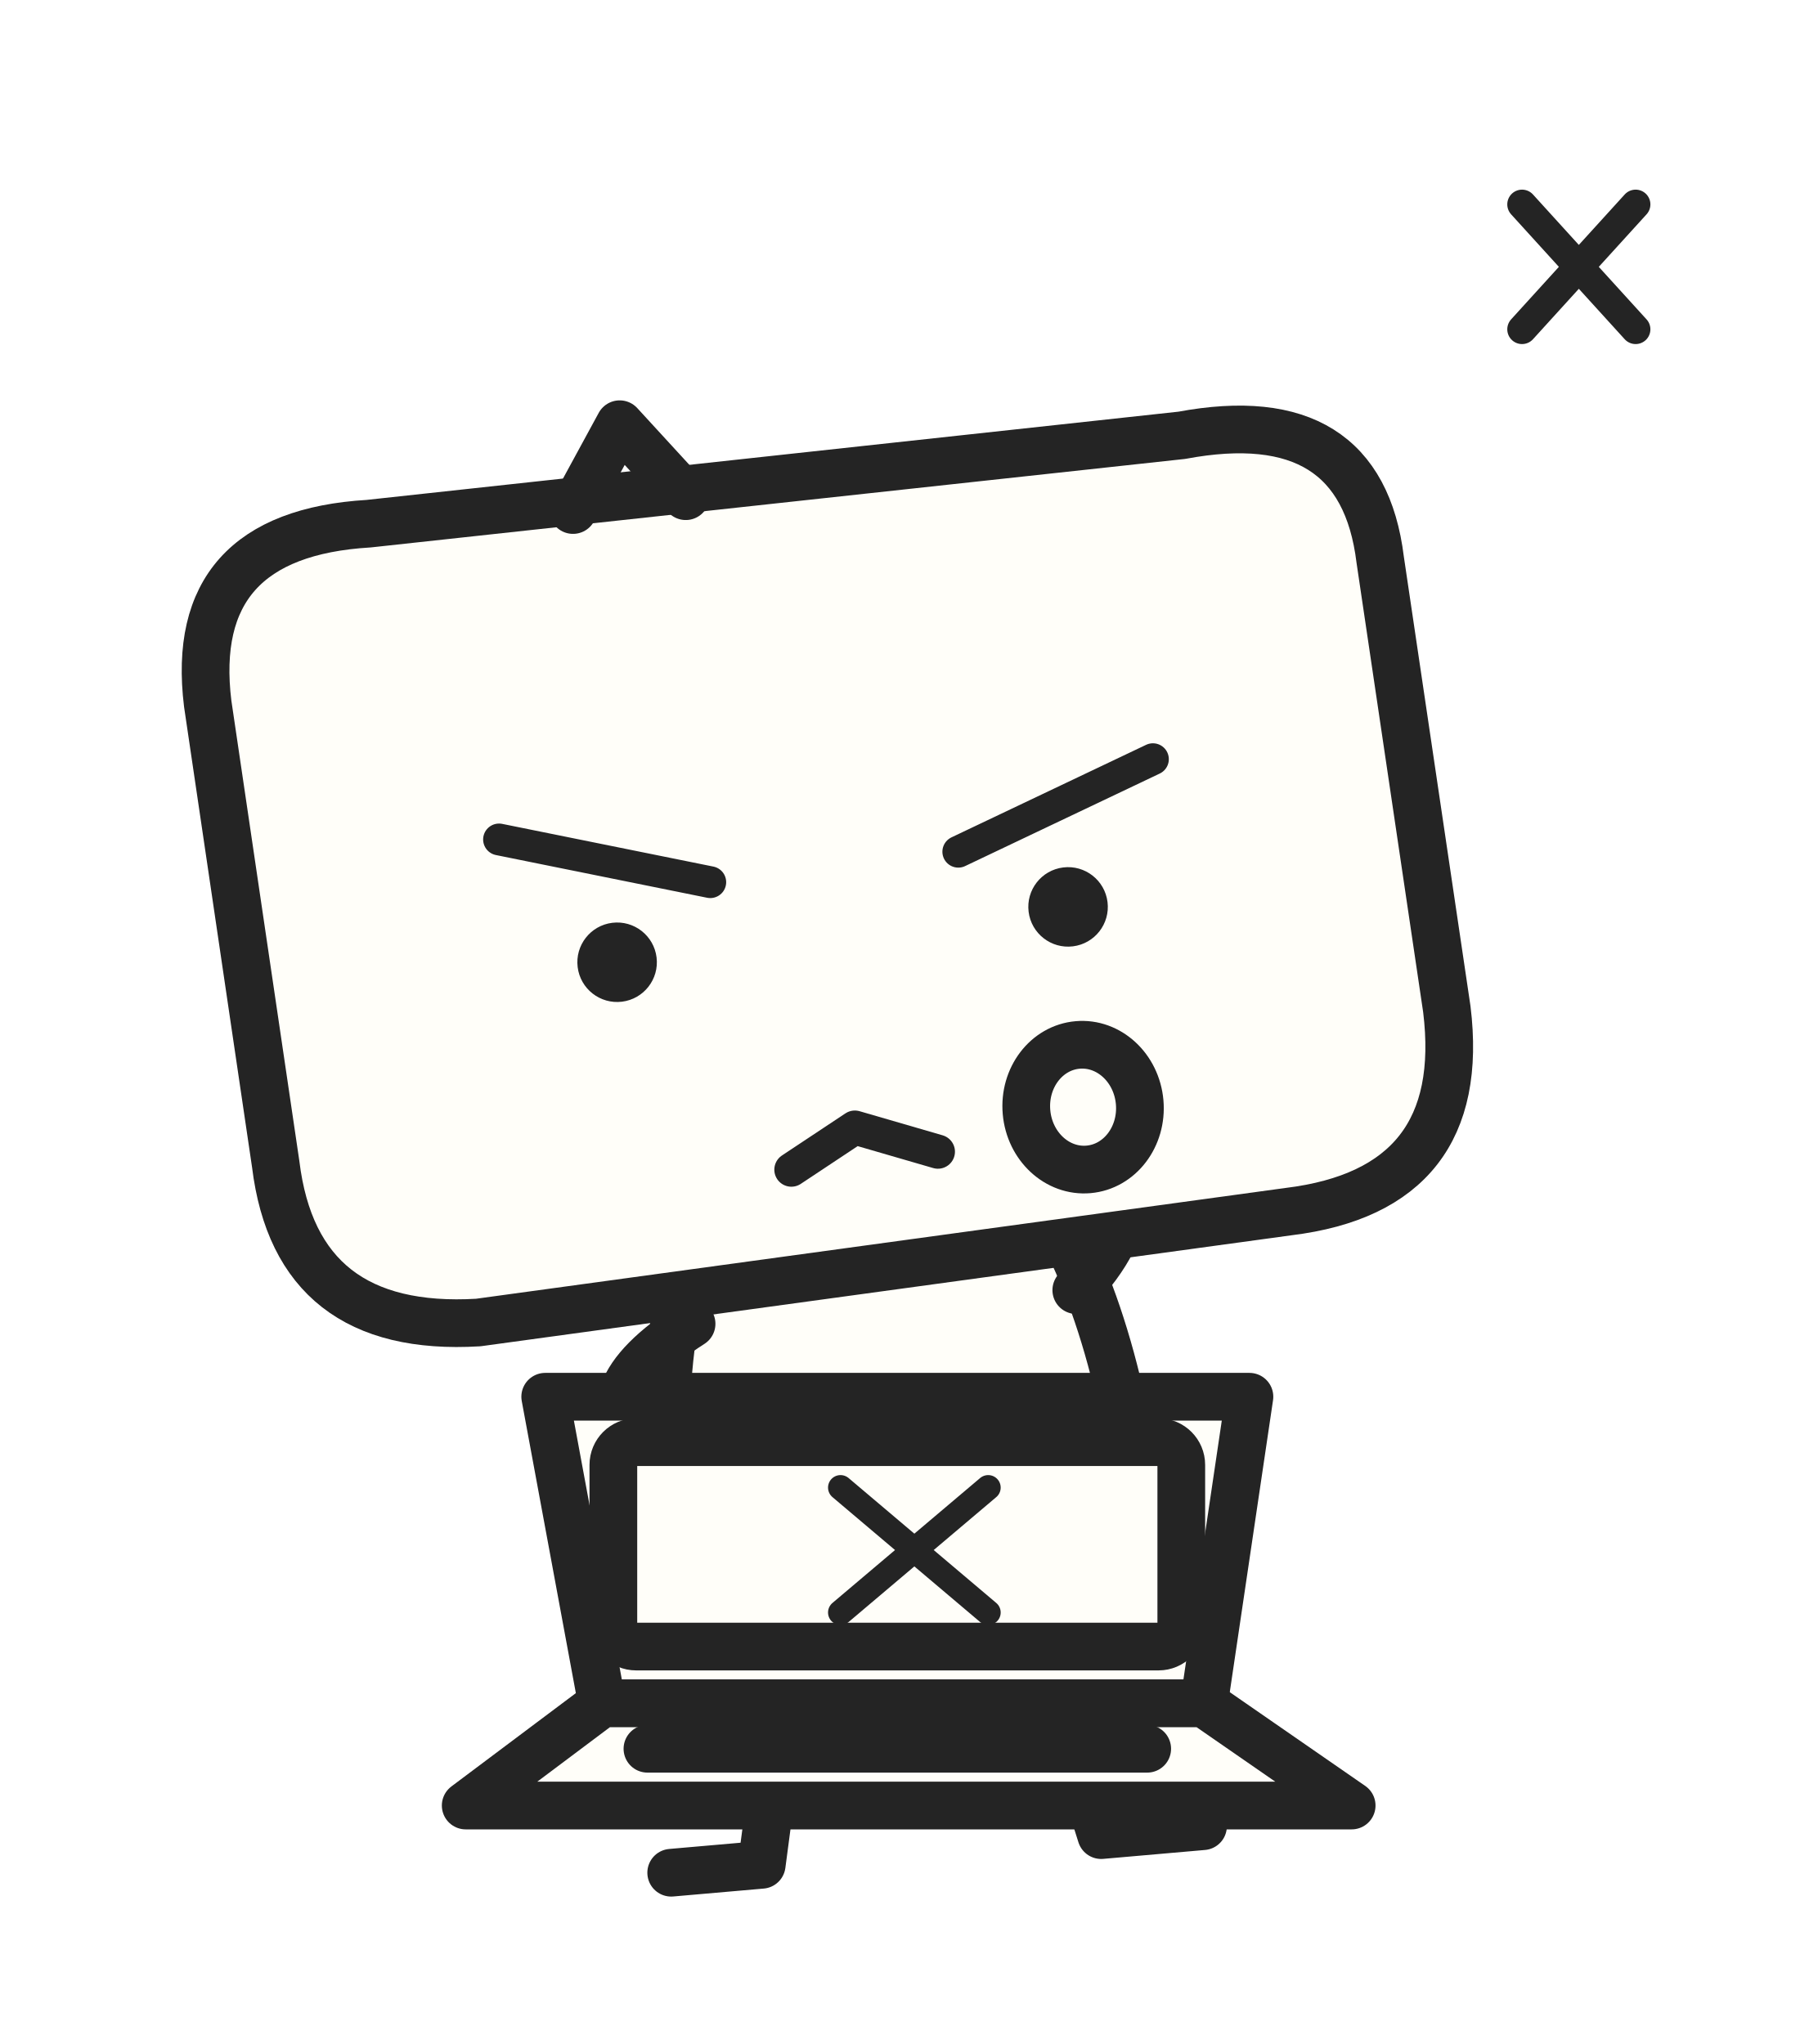
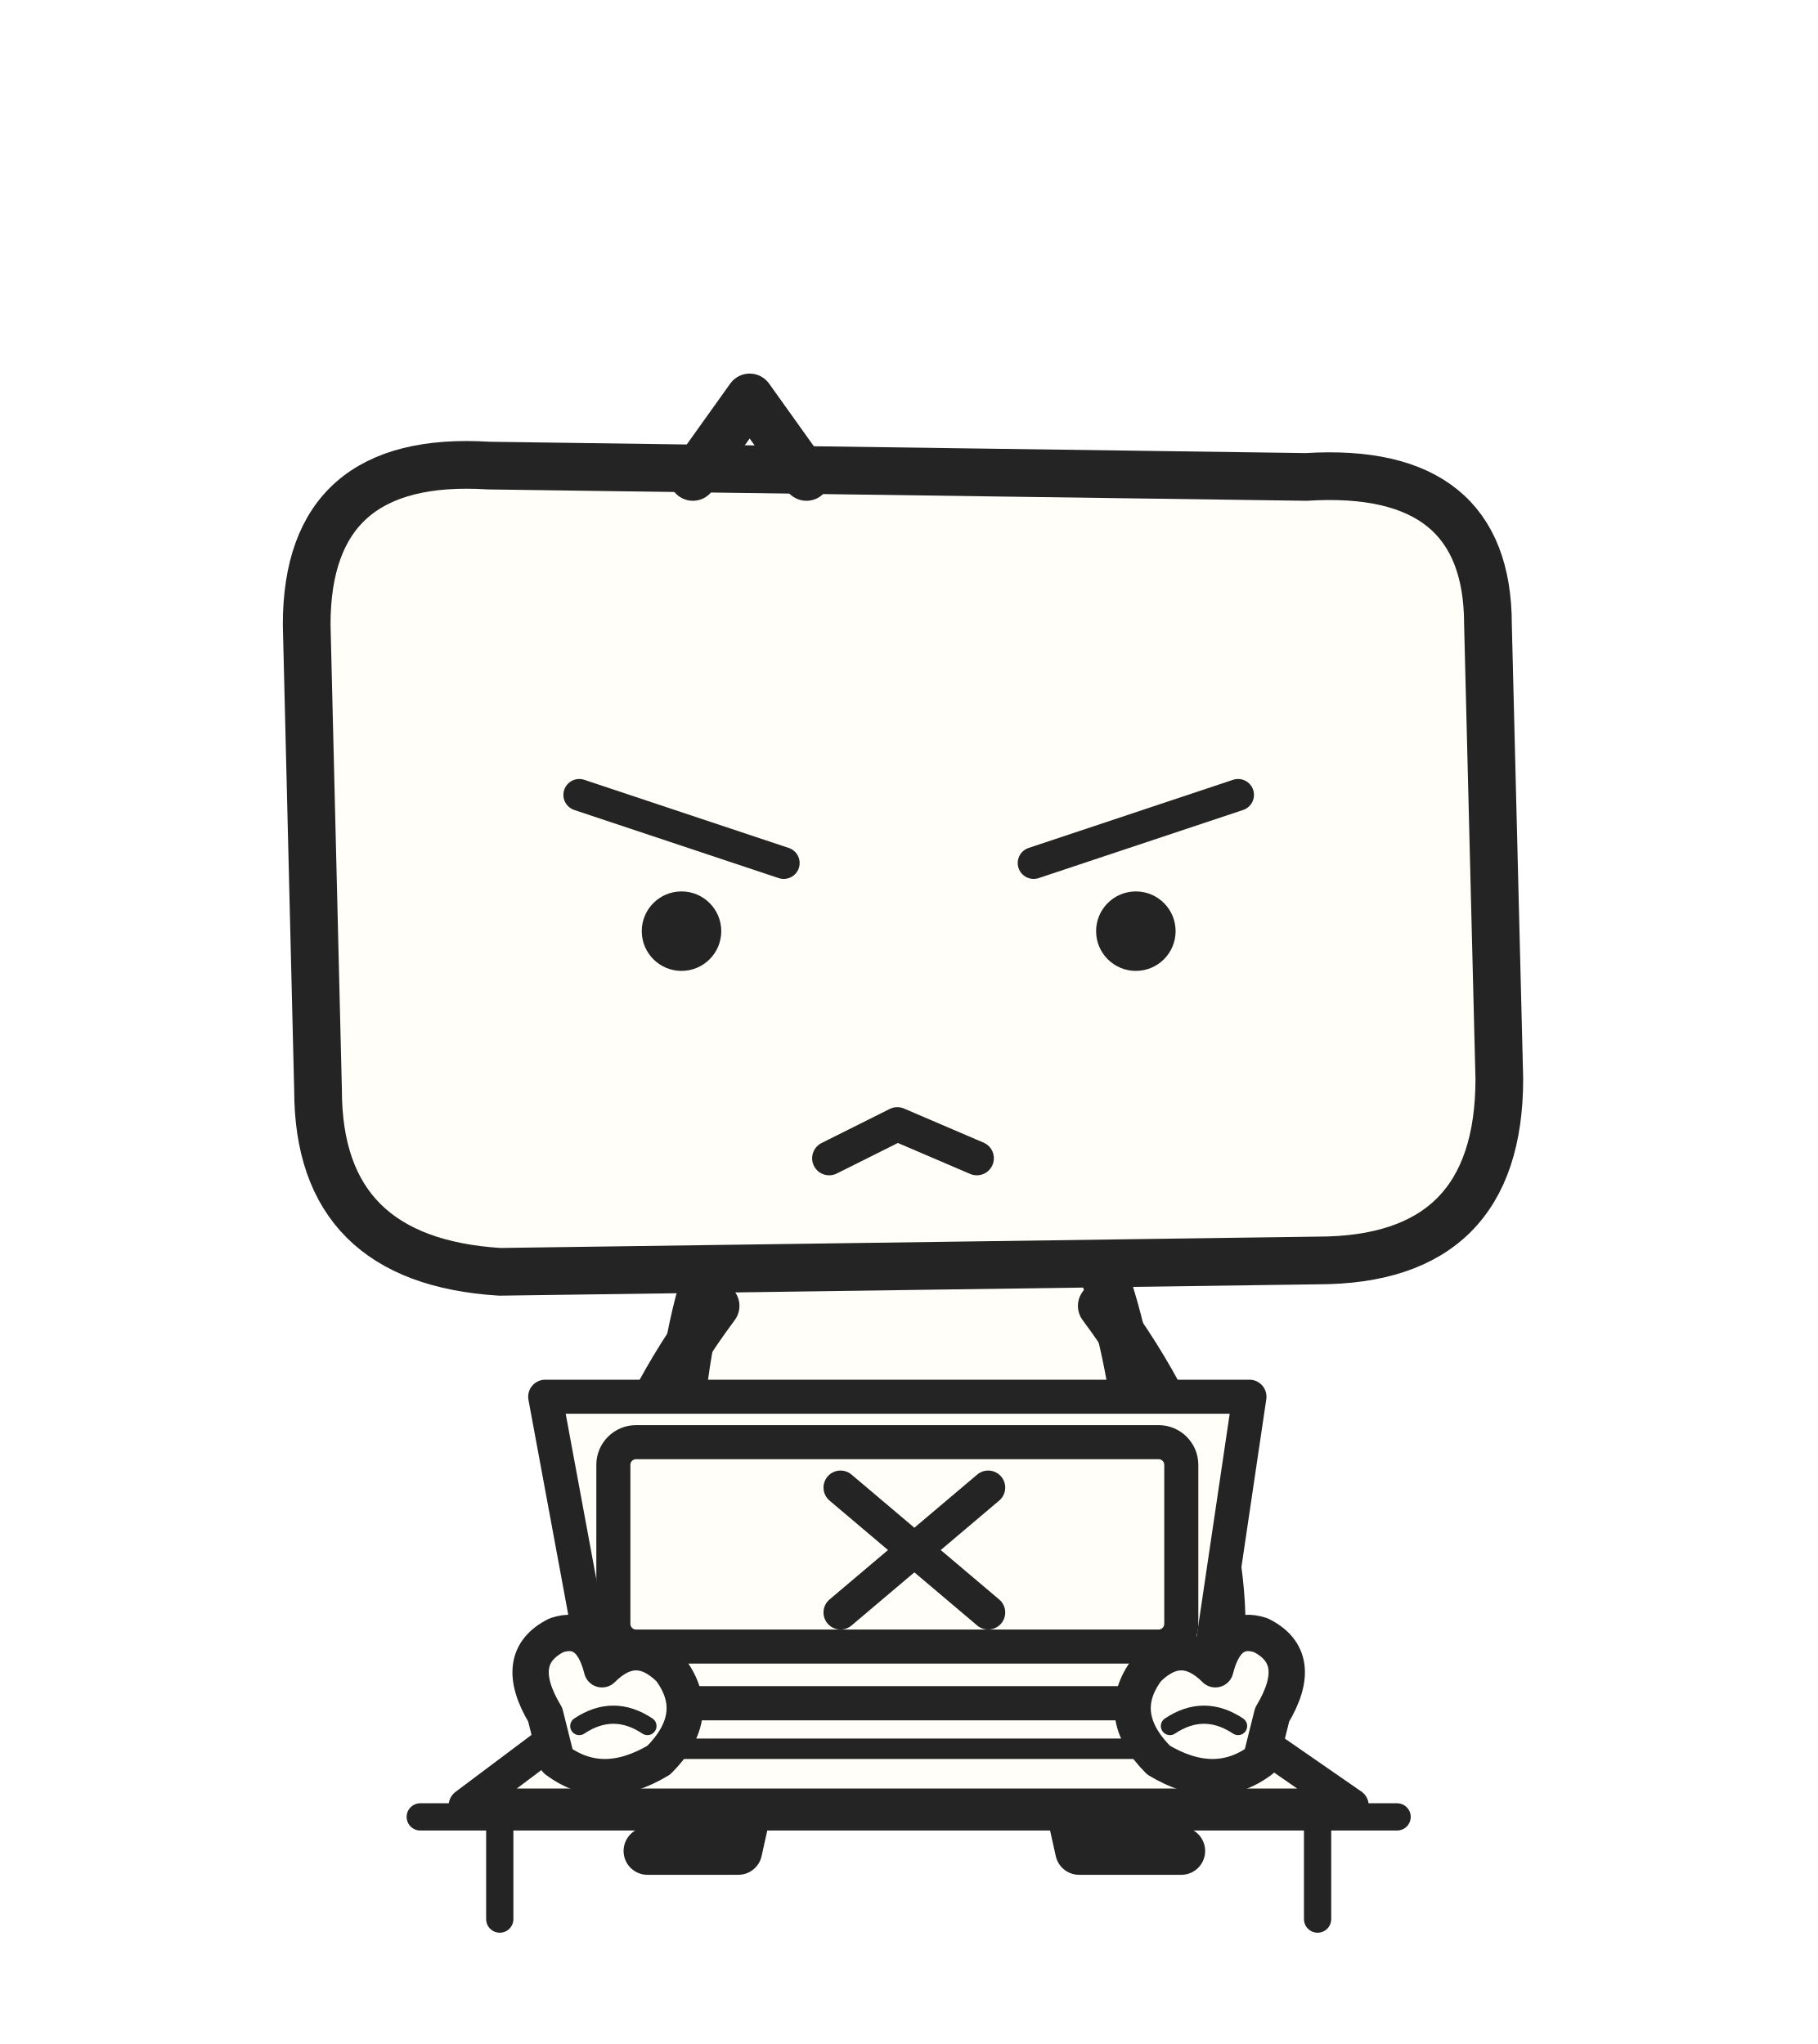
<svg xmlns="http://www.w3.org/2000/svg" viewBox="0 0 160 180" role="img" aria-labelledby="title description">
-   <style>.stage-0{opacity:1;animation:beat-0 6s linear infinite}@keyframes beat-0{0%,24.99%{opacity:1}25%,99.99%{opacity:0}100%{opacity:1}}
- .stage-1{opacity:0;animation:beat-1 6s linear infinite}@keyframes beat-1{0%,24.99%{opacity:0}25%,49.99%{opacity:1}50%,100%{opacity:0}}
- .stage-2{opacity:0;animation:beat-2 6s linear infinite}@keyframes beat-2{0%,49.99%{opacity:0}50%,74.99%{opacity:1}75%,100%{opacity:0}}
- .stage-3{opacity:0;animation:beat-3 6s linear infinite}@keyframes beat-3{0%,74.99%{opacity:0}75%,99.99%{opacity:1}100%,100%{opacity:0}}
- .code-line-0{animation:code-line-0 6s linear infinite}@keyframes code-line-0{0%{scale:0 1}1%{scale:0 1}7%{scale:1 1}24.99%{scale:1 1}25%{scale:0 1}26%{scale:0 1}32%{scale:1 1}49.99%{scale:1 1}50%{scale:0 1}51%{scale:0 1}57%{scale:1 1}74.99%{scale:1 1}75%{scale:0 1}76%{scale:0 1}82%{scale:1 1}99.99%{scale:1 1}100%{scale:0 1}}
- .code-line-1{animation:code-line-1 6s linear infinite}@keyframes code-line-1{0%{scale:0 1}5%{scale:0 1}11%{scale:1 1}24.99%{scale:1 1}25%{scale:0 1}30%{scale:0 1}36%{scale:1 1}49.99%{scale:1 1}50%{scale:0 1}55%{scale:0 1}61%{scale:1 1}74.99%{scale:1 1}75%{scale:0 1}80%{scale:0 1}86%{scale:1 1}99.99%{scale:1 1}100%{scale:0 1}}
- .code-line-2{animation:code-line-2 6s linear infinite}@keyframes code-line-2{0%{scale:0 1}9%{scale:0 1}15%{scale:1 1}24.99%{scale:1 1}25%{scale:0 1}34%{scale:0 1}40%{scale:1 1}49.99%{scale:1 1}50%{scale:0 1}59%{scale:0 1}65%{scale:1 1}74.99%{scale:1 1}75%{scale:0 1}84%{scale:0 1}90%{scale:1 1}99.99%{scale:1 1}100%{scale:0 1}}
- .code-line-3{animation:code-line-3 6s linear infinite}@keyframes code-line-3{0%{scale:0 1}13%{scale:0 1}19%{scale:1 1}24.99%{scale:1 1}25%{scale:0 1}38%{scale:0 1}44%{scale:1 1}49.99%{scale:1 1}50%{scale:0 1}63%{scale:0 1}69%{scale:1 1}74.99%{scale:1 1}75%{scale:0 1}88%{scale:0 1}94%{scale:1 1}99.99%{scale:1 1}100%{scale:0 1}}
- .code-line{transform-box:view-box;transform-origin:60px 133px}
- .code-cursor{animation:code-cursor 6s linear infinite}@keyframes code-cursor{0%{translate:0px 0px;opacity:1}3%{translate:10px 0px;opacity:0}6%{translate:27px 0px;opacity:1}7%{translate:0px 4px;opacity:0}10%{translate:12px 4px;opacity:1}13%{translate:25px 4px;opacity:0}14%{translate:0px 8px;opacity:1}17%{translate:16px 8px;opacity:0}20%{translate:31px 8px;opacity:1}21%{translate:0px 12px;opacity:0}24.99%{translate:27px 12px;opacity:1}25%{translate:0px 0px;opacity:1}28%{translate:10px 0px;opacity:0}31%{translate:27px 0px;opacity:1}32%{translate:0px 4px;opacity:0}35%{translate:12px 4px;opacity:1}38%{translate:25px 4px;opacity:0}39%{translate:0px 8px;opacity:1}42%{translate:16px 8px;opacity:0}45%{translate:31px 8px;opacity:1}46%{translate:0px 12px;opacity:0}49.99%{translate:27px 12px;opacity:1}50%{translate:0px 0px;opacity:1}53%{translate:10px 0px;opacity:0}56%{translate:27px 0px;opacity:1}57%{translate:0px 4px;opacity:0}60%{translate:12px 4px;opacity:1}63%{translate:25px 4px;opacity:0}64%{translate:0px 8px;opacity:1}67%{translate:16px 8px;opacity:0}70%{translate:31px 8px;opacity:1}71%{translate:0px 12px;opacity:0}74.99%{translate:27px 12px;opacity:1}75%{translate:0px 0px;opacity:1}78%{translate:10px 0px;opacity:0}81%{translate:27px 0px;opacity:1}82%{translate:0px 4px;opacity:0}85%{translate:12px 4px;opacity:1}88%{translate:25px 4px;opacity:0}89%{translate:0px 8px;opacity:1}92%{translate:16px 8px;opacity:0}95%{translate:31px 8px;opacity:1}96%{translate:0px 12px;opacity:0}99.99%{translate:27px 12px;opacity:1}100%{translate:0 0;opacity:1}}
- .actor,.limb,.prop,.accent,.eyes{transform-box:view-box}
- .actor{transform-origin:80px 150px;animation:act 6s ease-in-out infinite}
- .prop{transform-origin:80px 136px;animation:prop-act 6s ease-in-out infinite}
- .accent{animation:accent-act 6s ease-in-out infinite}
- .eyes{transform-origin:80px 80px;animation:blink 6s linear infinite}
- .pose-type .limb{animation:typing 6s linear infinite}.pose-type .limb-1{animation-name:typing-right}
- .pose-kick .limb,.pose-flail .limb{animation:fuss 6s ease-in-out infinite}
- @keyframes act{0%,25%,50%,75%,100%{translate:0 0}10%,35%,60%,85%{translate:0 -2px}20%,45%,70%,95%{translate:0 1px}}
- @keyframes prop-act{0%,25%,50%,75%,100%{translate:0 0}12%,37%,62%,87%{translate:0 -2px}22%,47%,72%,97%{translate:1px 1px}}
- @keyframes accent-act{0%,25%,50%,75%,100%{opacity:.7}8%,33%,58%,83%{opacity:1}18%,43%,68%,93%{opacity:.6}}
- @keyframes blink{0%,18%,21%,43%,46%,68%,71%,93%,96%,100%{scale:1 1}19%,20%,44%,45%,69%,70%,94%,95%{scale:1 .12}}
- @keyframes typing{0%,4%,8%,12%,16%,20%,25%,29%,33%,37%,41%,45%,50%,54%,58%,62%,66%,70%,75%,79%,83%,87%,91%,95%,100%{translate:0 0}2%,6%,10%,14%,18%,22%,27%,31%,35%,39%,43%,47%,52%,56%,60%,64%,68%,72%,77%,81%,85%,89%,93%,97%{translate:0 2px}}
- @keyframes typing-right{0%,4%,8%,12%,16%,20%,25%,29%,33%,37%,41%,45%,50%,54%,58%,62%,66%,70%,75%,79%,83%,87%,91%,95%,100%{translate:0 2px}2%,6%,10%,14%,18%,22%,27%,31%,35%,39%,43%,47%,52%,56%,60%,64%,68%,72%,77%,81%,85%,89%,93%,97%{translate:0 0}}
- @keyframes fuss{0%,8%,16%,25%,33%,41%,50%,58%,66%,75%,83%,91%,100%{translate:-2px 0}4%,12%,20%,29%,37%,45%,54%,62%,70%,79%,87%,95%{translate:2px -2px}}
- .pose-step,.pose-side-step{animation:walking 6s linear infinite}
- .pose-held,.pose-kick{transform-origin:80px 35px;animation:dangle 6s ease-in-out infinite}
- .pose-flail{animation:panic 6s linear infinite}
- .pose-wave .limb-1,.pose-juggle .limb{transform-origin:97px 115px;animation:waving 6s ease-in-out infinite}
- .prop-broom{animation:sweeping 6s ease-in-out infinite}
- .prop-papers .flying-paper{animation:paperflight 6s ease-in-out infinite}
- .thrown-item{transform-box:view-box;transform-origin:80px 130px;animation:throwing 6s linear infinite}
- .thrown-paper{transform-origin:31px 115px}.thrown-cup{transform-origin:129px 114px;animation-name:throw-cup}.thrown-keyboard{transform-origin:75px 138px;animation-name:throw-keyboard}
- @keyframes walking{0%,12%,25%,37%,50%,62%,75%,87%,100%{translate:-4px 0;rotate:-3deg}6%,18%,31%,43%,56%,68%,81%,93%{translate:4px -6px;rotate:3deg}}
- @keyframes dangle{0%,25%,50%,75%,100%{rotate:-8deg;translate:0 0}12%,37%,62%,87%{rotate:8deg;translate:0 2px}}
- @keyframes panic{0%,8%,16%,25%,33%,41%,50%,58%,66%,75%,83%,91%,100%{translate:-3px 0;rotate:-4deg}4%,12%,20%,29%,37%,45%,54%,62%,70%,79%,87%,95%{translate:3px -6px;rotate:4deg}}
- @keyframes waving{0%,25%,50%,75%,100%{rotate:-8deg}8%,33%,58%,83%{rotate:7deg}16%,41%,66%,91%{rotate:-4deg}}
- @keyframes sweeping{0%,25%,50%,75%,100%{rotate:-9deg;translate:-4px 0}12%,37%,62%,87%{rotate:6deg;translate:3px 0}}
- @keyframes paperflight{0%,25%,50%,75%,100%{translate:0 3px;rotate:-5deg}12%,37%,62%,87%{translate:0 -9px;rotate:5deg}}
- @keyframes throwing{0%,49.99%{translate:29px 6px;rotate:0deg}50%{translate:29px 6px;rotate:0deg}55%{translate:9px -31px;rotate:-30deg}61%{translate:0 -14px;rotate:-75deg}68%{translate:6px 23px;rotate:-100deg}71%{translate:4px 14px;rotate:-105deg}74.99%,100%{translate:5px 23px;rotate:-110deg}}
- @keyframes throw-cup{0%,49.99%,50%{translate:-29px 9px;rotate:0deg}55%{translate:-7px -27px;rotate:24deg}61%{translate:0 -13px;rotate:60deg}68%{translate:-7px 24px;rotate:83deg}71%{translate:-7px 15px;rotate:86deg}74.99%,100%{translate:-7px 24px;rotate:90deg}}
- @keyframes throw-keyboard{0%,49.99%,50%{translate:0 0;rotate:0deg}55%{translate:0 -36px;rotate:13deg}61%{translate:4px -18px;rotate:22deg}68%{translate:4px 18px;rotate:30deg}71%{translate:4px 7px;rotate:32deg}74.99%,100%{translate:4px 18px;rotate:34deg}}
- .typing-hand{transform-box:view-box;animation:typing 6s linear infinite}.typing-hand-1{animation-name:typing-right}
- .typing-style-1 .typing-hand{animation-name:slow-typing}.typing-style-1 .typing-hand-1{animation-name:slow-typing-right}
- .typing-style-2 .typing-hand{animation-name:hard-typing}.typing-style-2 .typing-hand-1{animation-name:hard-typing-right}
- .typing-key{animation:keypress 6s linear infinite}.typing-key.key-1{animation-name:keypress-right}
- .typing-style-1 .typing-key{animation-name:slow-keypress}.typing-style-1 .typing-key.key-1{animation-name:slow-keypress-right}
- .typing-style-2 .typing-key{animation-name:hard-keypress}.typing-style-2 .typing-key.key-1{animation-name:hard-keypress-right}
- @keyframes slow-typing{0%,8%,16%,25%,33%,41%,50%,58%,66%,75%,83%,91%,100%{translate:0 -2px}4%,12%,20%,29%,37%,45%,54%,62%,70%,79%,87%,95%{translate:0 1px}}
- @keyframes slow-typing-right{0%,8%,16%,25%,33%,41%,50%,58%,66%,75%,83%,91%,100%{translate:0 1px}4%,12%,20%,29%,37%,45%,54%,62%,70%,79%,87%,95%{translate:0 -2px}}
- @keyframes hard-typing{0%,3%,6%,9%,12%,15%,18%,21%,25%,28%,31%,34%,37%,40%,43%,46%,50%,53%,56%,59%,62%,65%,68%,71%,75%,78%,81%,84%,87%,90%,93%,96%,100%{translate:0 -2px}1.5%,4.5%,7.5%,10.5%,13.5%,16.5%,19.5%,22.5%,26.5%,29.5%,32.5%,35.5%,38.5%,41.5%,44.5%,47.5%,51.5%,54.5%,57.5%,60.5%,63.5%,66.5%,69.5%,72.5%,76.5%,79.5%,82.5%,85.5%,88.5%,91.5%,94.5%,97.5%{translate:0 1px}}
- @keyframes hard-typing-right{0%,3%,6%,9%,12%,15%,18%,21%,25%,28%,31%,34%,37%,40%,43%,46%,50%,53%,56%,59%,62%,65%,68%,71%,75%,78%,81%,84%,87%,90%,93%,96%,100%{translate:0 1px}1.5%,4.5%,7.5%,10.5%,13.5%,16.5%,19.5%,22.5%,26.5%,29.5%,32.5%,35.5%,38.5%,41.5%,44.5%,47.5%,51.5%,54.5%,57.5%,60.5%,63.5%,66.5%,69.5%,72.5%,76.5%,79.5%,82.5%,85.5%,88.5%,91.5%,94.5%,97.5%{translate:0 -2px}}
- @keyframes slow-keypress{0%,8%,16%,25%,33%,41%,50%,58%,66%,75%,83%,91%,100%{fill:#fffef9}4%,12%,20%,29%,37%,45%,54%,62%,70%,79%,87%,95%{fill:#aaa}}
- @keyframes slow-keypress-right{0%,8%,16%,25%,33%,41%,50%,58%,66%,75%,83%,91%,100%{fill:#aaa}4%,12%,20%,29%,37%,45%,54%,62%,70%,79%,87%,95%{fill:#fffef9}}
- @keyframes hard-keypress{0%,3%,6%,9%,12%,15%,18%,21%,25%,28%,31%,34%,37%,40%,43%,46%,50%,53%,56%,59%,62%,65%,68%,71%,75%,78%,81%,84%,87%,90%,93%,96%,100%{fill:#fffef9}1.5%,4.5%,7.5%,10.5%,13.5%,16.5%,19.5%,22.5%,26.5%,29.5%,32.5%,35.5%,38.5%,41.5%,44.5%,47.5%,51.5%,54.5%,57.5%,60.5%,63.5%,66.5%,69.5%,72.5%,76.5%,79.5%,82.5%,85.5%,88.5%,91.5%,94.5%,97.5%{fill:#aaa}}
- @keyframes hard-keypress-right{0%,3%,6%,9%,12%,15%,18%,21%,25%,28%,31%,34%,37%,40%,43%,46%,50%,53%,56%,59%,62%,65%,68%,71%,75%,78%,81%,84%,87%,90%,93%,96%,100%{fill:#aaa}1.5%,4.5%,7.5%,10.5%,13.5%,16.5%,19.5%,22.5%,26.5%,29.5%,32.5%,35.5%,38.5%,41.5%,44.5%,47.5%,51.5%,54.5%,57.5%,60.5%,63.5%,66.5%,69.5%,72.5%,76.5%,79.5%,82.5%,85.5%,88.5%,91.5%,94.5%,97.5%{fill:#fffef9}}
- @keyframes keypress{0%,4%,8%,12%,16%,20%,25%,29%,33%,37%,41%,45%,50%,54%,58%,62%,66%,70%,75%,79%,83%,87%,91%,95%,100%{fill:#fffef9}2%,6%,10%,14%,18%,22%,27%,31%,35%,39%,43%,47%,52%,56%,60%,64%,68%,72%,77%,81%,85%,89%,93%,97%{fill:#aaa}}
- @keyframes keypress-right{0%,4%,8%,12%,16%,20%,25%,29%,33%,37%,41%,45%,50%,54%,58%,62%,66%,70%,75%,79%,83%,87%,91%,95%,100%{fill:#aaa}2%,6%,10%,14%,18%,22%,27%,31%,35%,39%,43%,47%,52%,56%,60%,64%,68%,72%,77%,81%,85%,89%,93%,97%{fill:#fffef9}}
- @media(prefers-reduced-motion:reduce){*{animation:none!important}.stage{opacity:0}.stage-0{opacity:1}}
+   <style>.stage-0{opacity:1;animation:rage-discover 10s step-end infinite}.stage-1{opacity:0;animation:rage-wave 10s step-end infinite}.stage-2{opacity:0;animation:rage-throw 10s step-end infinite}
+ @keyframes rage-discover{0%{opacity:1}25%,100%{opacity:0}}
+ @keyframes rage-wave{0%{opacity:0}25%{opacity:1}50%,100%{opacity:0}}
+ @keyframes rage-throw{0%{opacity:0}50%{opacity:1}100%{opacity:0}}
+ .rage-arm,.rage-hand,.rage-head,.rage-item,.eyes{transform-box:view-box}
+ .rage-head{transform-origin:80px 104px;animation:rage-head 10s ease-in-out infinite}
+ .eyes{transform-origin:80px 82px;animation:rage-blink 10s linear infinite}
+ .rage-item{transform-origin:0 0;opacity:0}
+ .rage-arm-0{animation:rage-arm-0 10s linear infinite}.rage-hand-0{animation:rage-hand-0 10s linear infinite}
+ @keyframes rage-arm-0{0%{d:path("M63 115 Q50 132.5 53 150")}20%{d:path("M63 115 Q50 132.5 53 150")}25%{d:path("M63 115 Q36 111.5 25 108")}28%{d:path("M63 115 Q35 105.5 23 96")}32%{d:path("M63 115 Q39 115 31 115")}36%{d:path("M63 115 Q34.5 107 22 99")}40%{d:path("M63 115 Q38 114.5 29 114")}44%{d:path("M63 115 Q34.5 107.5 22 100")}48%{d:path("M63 115 Q47.5 127 48 139")}50%{d:path("M63 115 Q47.5 127 48 139")}51.2%{d:path("M63 115 Q51 130.5 55 146")}53%{d:path("M63 115 Q34 111 21 107")}54.5%{d:path("M63 115 Q47.5 127 48 139")}56%{d:path("M63 115 Q47.5 127 48 139")}57.2%{d:path("M63 115 Q51 130.5 55 146")}59%{d:path("M63 115 Q34 111 21 107")}60.5%{d:path("M63 115 Q47.5 127 48 139")}62%{d:path("M63 115 Q47.5 127 48 139")}63.2%{d:path("M63 115 Q51 130.5 55 146")}65%{d:path("M63 115 Q34 111 21 107")}66.5%{d:path("M63 115 Q47.5 127 48 139")}68%{d:path("M63 115 Q47.5 127 48 139")}69.2%{d:path("M63 115 Q51 130.5 55 146")}71%{d:path("M63 115 Q34 111 21 107")}72.5%{d:path("M63 115 Q47.5 127 48 139")}74%{d:path("M63 115 Q47.5 127 48 139")}75.2%{d:path("M63 115 Q51 130.5 55 146")}77%{d:path("M63 115 Q34 111 21 107")}78.5%{d:path("M63 115 Q47.5 127 48 139")}80%{d:path("M63 115 Q47.5 127 48 139")}81.2%{d:path("M63 115 Q51 130.5 55 146")}83%{d:path("M63 115 Q34 111 21 107")}84.5%{d:path("M63 115 Q47.5 127 48 139")}86%{d:path("M63 115 Q47.5 127 48 139")}87.2%{d:path("M63 115 Q51 130.5 55 146")}89%{d:path("M63 115 Q34 111 21 107")}90.5%{d:path("M63 115 Q47.5 127 48 139")}100%{d:path("M63 115 Q47.5 127 48 139")}}
+ @keyframes rage-hand-0{0%{translate:0px 0px}20%{translate:0px 0px}25%{translate:-28px -42px}28%{translate:-30px -54px}32%{translate:-22px -35px}36%{translate:-31px -51px}40%{translate:-24px -36px}44%{translate:-31px -50px}48%{translate:-5px -11px}50%{translate:-5px -11px}51.2%{translate:2px -4px}53%{translate:-32px -43px}54.5%{translate:-5px -11px}56%{translate:-5px -11px}57.2%{translate:2px -4px}59%{translate:-32px -43px}60.5%{translate:-5px -11px}62%{translate:-5px -11px}63.2%{translate:2px -4px}65%{translate:-32px -43px}66.5%{translate:-5px -11px}68%{translate:-5px -11px}69.2%{translate:2px -4px}71%{translate:-32px -43px}72.5%{translate:-5px -11px}74%{translate:-5px -11px}75.2%{translate:2px -4px}77%{translate:-32px -43px}78.5%{translate:-5px -11px}80%{translate:-5px -11px}81.2%{translate:2px -4px}83%{translate:-32px -43px}84.5%{translate:-5px -11px}86%{translate:-5px -11px}87.2%{translate:2px -4px}89%{translate:-32px -43px}90.5%{translate:-5px -11px}100%{translate:-5px -11px}}
+ .rage-arm-1{animation:rage-arm-1 10s linear infinite}.rage-hand-1{animation:rage-hand-1 10s linear infinite}
+ @keyframes rage-arm-1{0%{d:path("M97 115 Q110 132.5 107 150")}20%{d:path("M97 115 Q110 132.5 107 150")}25%{d:path("M97 115 Q124 111.5 135 108")}28%{d:path("M97 115 Q121 115 129 115")}32%{d:path("M97 115 Q125 106 137 97")}36%{d:path("M97 115 Q121.5 114.5 130 114")}40%{d:path("M97 115 Q125.5 106.5 138 98")}44%{d:path("M97 115 Q122 115 131 115")}48%{d:path("M97 115 Q112.5 127 112 139")}53%{d:path("M97 115 Q112.5 127 112 139")}54.2%{d:path("M97 115 Q109 130.5 105 146")}56%{d:path("M97 115 Q126 111 139 107")}57.5%{d:path("M97 115 Q112.5 127 112 139")}59%{d:path("M97 115 Q112.5 127 112 139")}60.2%{d:path("M97 115 Q109 130.5 105 146")}62%{d:path("M97 115 Q126 111 139 107")}63.5%{d:path("M97 115 Q112.5 127 112 139")}65%{d:path("M97 115 Q112.5 127 112 139")}66.2%{d:path("M97 115 Q109 130.5 105 146")}68%{d:path("M97 115 Q126 111 139 107")}69.5%{d:path("M97 115 Q112.5 127 112 139")}71%{d:path("M97 115 Q112.5 127 112 139")}72.2%{d:path("M97 115 Q109 130.5 105 146")}74%{d:path("M97 115 Q126 111 139 107")}75.5%{d:path("M97 115 Q112.5 127 112 139")}77%{d:path("M97 115 Q112.5 127 112 139")}78.2%{d:path("M97 115 Q109 130.5 105 146")}80%{d:path("M97 115 Q126 111 139 107")}81.5%{d:path("M97 115 Q112.5 127 112 139")}83%{d:path("M97 115 Q112.5 127 112 139")}84.2%{d:path("M97 115 Q109 130.5 105 146")}86%{d:path("M97 115 Q126 111 139 107")}87.5%{d:path("M97 115 Q112.5 127 112 139")}100%{d:path("M97 115 Q112.5 127 112 139")}}
+ @keyframes rage-hand-1{0%{translate:0px 0px}20%{translate:0px 0px}25%{translate:28px -42px}28%{translate:22px -35px}32%{translate:30px -53px}36%{translate:23px -36px}40%{translate:31px -52px}44%{translate:24px -35px}48%{translate:5px -11px}53%{translate:5px -11px}54.2%{translate:-2px -4px}56%{translate:32px -43px}57.5%{translate:5px -11px}59%{translate:5px -11px}60.2%{translate:-2px -4px}62%{translate:32px -43px}63.5%{translate:5px -11px}65%{translate:5px -11px}66.2%{translate:-2px -4px}68%{translate:32px -43px}69.5%{translate:5px -11px}71%{translate:5px -11px}72.2%{translate:-2px -4px}74%{translate:32px -43px}75.5%{translate:5px -11px}77%{translate:5px -11px}78.2%{translate:-2px -4px}80%{translate:32px -43px}81.5%{translate:5px -11px}83%{translate:5px -11px}84.2%{translate:-2px -4px}86%{translate:32px -43px}87.5%{translate:5px -11px}100%{translate:5px -11px}}
+ .rage-item-0{animation:rage-flight-0 10s linear infinite,rage-visible-0 10s step-end infinite}
+ @keyframes rage-flight-0{0%{translate:48px 139px;rotate:0deg}50%{translate:48px 139px;rotate:0deg}51.2%{translate:55px 146px;rotate:18deg}53%{translate:21px 107px;rotate:-24deg}54.98%{translate:8.68px 82.237px;rotate:-87.8deg}57.95%{translate:-9.8px 54.53px;rotate:-183.5deg}62%{translate:-35px 35px;rotate:-314deg}100%{translate:-35px 35px;rotate:-314deg}}
+ @keyframes rage-visible-0{0%{opacity:0}50%{opacity:1}62%,100%{opacity:0}}
+ .rage-item-1{animation:rage-flight-1 10s linear infinite,rage-visible-1 10s step-end infinite}
+ @keyframes rage-flight-1{0%{translate:112px 139px;rotate:0deg}53%{translate:112px 139px;rotate:0deg}54.2%{translate:105px 146px;rotate:-18deg}56%{translate:139px 107px;rotate:24deg}57.98%{translate:151.32px 80.037px;rotate:91.98deg}60.95%{translate:169.8px 49.03px;rotate:193.95deg}65%{translate:195px 25px;rotate:333deg}100%{translate:195px 25px;rotate:333deg}}
+ @keyframes rage-visible-1{0%{opacity:0}53%{opacity:1}65%,100%{opacity:0}}
+ .rage-item-2{animation:rage-flight-2 10s linear infinite,rage-visible-2 10s step-end infinite}
+ @keyframes rage-flight-2{0%{translate:48px 139px;rotate:0deg}56%{translate:48px 139px;rotate:0deg}57.2%{translate:55px 146px;rotate:18deg}59%{translate:21px 107px;rotate:-24deg}60.98%{translate:6.48px 107.537px;rotate:-96.16deg}63.95%{translate:-15.3px 117.78px;rotate:-204.4deg}68%{translate:-45px 150px;rotate:-352deg}100%{translate:-45px 150px;rotate:-352deg}}
+ @keyframes rage-visible-2{0%{opacity:0}56%{opacity:1}68%,100%{opacity:0}}
+ .rage-item-3{animation:rage-flight-3 10s linear infinite,rage-visible-3 10s step-end infinite}
+ @keyframes rage-flight-3{0%{translate:112px 139px;rotate:0deg}59%{translate:112px 139px;rotate:0deg}60.2%{translate:105px 146px;rotate:-18deg}62%{translate:139px 107px;rotate:24deg}63.98%{translate:151.32px 102.873px;rotate:100.34deg}66.95%{translate:169.8px 113.38px;rotate:214.85deg}71%{translate:195px 160px;rotate:371deg}100%{translate:195px 160px;rotate:371deg}}
+ @keyframes rage-visible-3{0%{opacity:0}59%{opacity:1}71%,100%{opacity:0}}
+ .rage-item-4{animation:rage-flight-4 10s linear infinite,rage-visible-4 10s step-end infinite}
+ @keyframes rage-flight-4{0%{translate:48px 139px;rotate:0deg}62%{translate:48px 139px;rotate:0deg}63.2%{translate:55px 146px;rotate:18deg}65%{translate:21px 107px;rotate:-24deg}66.98%{translate:26.28px 64.637px;rotate:-104.52deg}69.95%{translate:34.2px 10.53px;rotate:-225.3deg}74%{translate:45px -45px;rotate:-390deg}100%{translate:45px -45px;rotate:-390deg}}
+ @keyframes rage-visible-4{0%{opacity:0}62%{opacity:1}74%,100%{opacity:0}}
+ .rage-item-5{animation:rage-flight-5 10s linear infinite,rage-visible-5 10s step-end infinite}
+ @keyframes rage-flight-5{0%{translate:112px 139px;rotate:0deg}65%{translate:112px 139px;rotate:0deg}66.2%{translate:105px 146px;rotate:-18deg}68%{translate:139px 107px;rotate:24deg}69.98%{translate:134.82px 64.637px;rotate:108.7deg}72.95%{translate:128.55px 10.53px;rotate:235.75deg}77%{translate:120px -45px;rotate:409deg}100%{translate:120px -45px;rotate:409deg}}
+ @keyframes rage-visible-5{0%{opacity:0}65%{opacity:1}77%,100%{opacity:0}}
+ .rage-item-6{animation:rage-flight-6 10s linear infinite,rage-visible-6 10s step-end infinite}
+ @keyframes rage-flight-6{0%{translate:48px 139px;rotate:0deg}68%{translate:48px 139px;rotate:0deg}69.2%{translate:55px 146px;rotate:18deg}71%{translate:21px 107px;rotate:-24deg}72.98%{translate:7.58px 112.773px;rotate:-112.88deg}75.95%{translate:-12.55px 138.13px;rotate:-246.2deg}80%{translate:-40px 205px;rotate:-428deg}100%{translate:-40px 205px;rotate:-428deg}}
+ @keyframes rage-visible-6{0%{opacity:0}68%{opacity:1}80%,100%{opacity:0}}
+ .rage-item-7{animation:rage-flight-7 10s linear infinite,rage-visible-7 10s step-end infinite}
+ @keyframes rage-flight-7{0%{translate:112px 139px;rotate:0deg}71%{translate:112px 139px;rotate:0deg}72.2%{translate:105px 146px;rotate:-18deg}74%{translate:139px 107px;rotate:24deg}75.98%{translate:151.32px 112.773px;rotate:117.06deg}78.95%{translate:169.8px 138.13px;rotate:256.65deg}83%{translate:195px 205px;rotate:447deg}100%{translate:195px 205px;rotate:447deg}}
+ @keyframes rage-visible-7{0%{opacity:0}71%{opacity:1}83%,100%{opacity:0}}
+ .rage-item-8{animation:rage-flight-8 10s linear infinite,rage-visible-8 10s step-end infinite}
+ @keyframes rage-flight-8{0%{translate:48px 139px;rotate:0deg}74%{translate:48px 139px;rotate:0deg}75.2%{translate:55px 146px;rotate:18deg}77%{translate:21px 107px;rotate:-24deg}78.98%{translate:8.68px 66.837px;rotate:-121.24deg}81.95%{translate:-9.8px 16.03px;rotate:-267.1deg}86%{translate:-35px -35px;rotate:-466deg}100%{translate:-35px -35px;rotate:-466deg}}
+ @keyframes rage-visible-8{0%{opacity:0}74%{opacity:1}86%,100%{opacity:0}}
+ .rage-item-9{animation:rage-flight-9 10s linear infinite,rage-visible-9 10s step-end infinite}
+ @keyframes rage-flight-9{0%{translate:112px 139px;rotate:0deg}77%{translate:112px 139px;rotate:0deg}78.2%{translate:105px 146px;rotate:-18deg}80%{translate:139px 107px;rotate:24deg}81.98%{translate:151.32px 92.137px;rotate:125.42deg}84.95%{translate:169.8px 79.28px;rotate:277.55deg}89%{translate:195px 80px;rotate:485deg}100%{translate:195px 80px;rotate:485deg}}
+ @keyframes rage-visible-9{0%{opacity:0}77%{opacity:1}89%,100%{opacity:0}}
+ .rage-item-10{animation:rage-flight-10 10s linear infinite,rage-visible-10 10s step-end infinite}
+ @keyframes rage-flight-10{0%{translate:48px 139px;rotate:0deg}80%{translate:48px 139px;rotate:0deg}81.2%{translate:55px 146px;rotate:18deg}83%{translate:21px 107px;rotate:-24deg}84.98%{translate:31.34px 64.637px;rotate:-129.6deg}87.95%{translate:46.85px 10.53px;rotate:-288deg}92%{translate:68px -45px;rotate:-504deg}100%{translate:68px -45px;rotate:-504deg}}
+ @keyframes rage-visible-10{0%{opacity:0}80%{opacity:1}92%,100%{opacity:0}}
+ .rage-item-11{animation:rage-flight-11 10s linear infinite,rage-visible-11 10s step-end infinite}
+ @keyframes rage-flight-11{0%{translate:112px 139px;rotate:0deg}83%{translate:112px 139px;rotate:0deg}84.2%{translate:105px 146px;rotate:-18deg}86%{translate:139px 107px;rotate:24deg}87.98%{translate:151.32px 109.473px;rotate:133.78deg}90.95%{translate:169.8px 129.88px;rotate:298.45deg}95%{translate:195px 190px;rotate:523deg}100%{translate:195px 190px;rotate:523deg}}
+ @keyframes rage-visible-11{0%{opacity:0}83%{opacity:1}95%,100%{opacity:0}}
+ .rage-item-12{animation:rage-flight-12 10s linear infinite,rage-visible-12 10s step-end infinite}
+ @keyframes rage-flight-12{0%{translate:48px 139px;rotate:0deg}86%{translate:48px 139px;rotate:0deg}87.2%{translate:55px 146px;rotate:18deg}89%{translate:21px 107px;rotate:-24deg}90.98%{translate:8.68px 112.773px;rotate:-137.96deg}93.95%{translate:-9.8px 138.13px;rotate:-308.9deg}98%{translate:-35px 205px;rotate:-542deg}100%{translate:-35px 205px;rotate:-542deg}}
+ @keyframes rage-visible-12{0%{opacity:0}86%{opacity:1}98%,100%{opacity:0}}
+ @keyframes rage-head{0%,20%{rotate:-3deg}25%,32%,40%,48%{rotate:3deg}28%,36%,44%{rotate:-3deg}50%,56%,62%,68%,74%,80%,86%,92%,100%{rotate:-2deg}53%,59%,65%,71%,77%,83%,89%,95%{rotate:2deg}}
+ @keyframes rage-blink{0%,16%,19%,39%,42%,64%,67%,88%,91%,100%{scale:1 1}17%,18%,40%,41%,65%,66%,89%,90%{scale:1 .15}}
+ @media(prefers-reduced-motion:reduce){*{animation:none!important}.stage{opacity:0}.stage-0{opacity:1}.rage-item{opacity:0}}
</style>
  <g fill="#fffef9" stroke="#242424" stroke-width="4.2" stroke-linejoin="round" stroke-linecap="round" id="body-js">
-     <g class="stage stage-0" aria-label="准备">
-       <g class="actor pose-inspect" transform="rotate(-5 80 140)">
-         <path d="M69 145 L65 163 L57 163 M91 145 L95 163 L104 163" fill="none" />
-         <path d="M65 106 Q58 118 60 143 Q60 149 70 148 L91 148 Q101 149 101 140 Q101 119 95 107 Z" />
-         <g class="limb limb-0">
-           <path d="M63 115 Q52.5 120.5 58 126" fill="none" />
-           <ellipse cx="58" cy="126" rx="5" ry="5.5" />
-         </g>
-         <g class="limb limb-1">
-           <path d="M97 115 Q106 107 99 99" fill="none" />
-           <ellipse cx="99" cy="99" rx="5" ry="5.5" />
-         </g>
-         <g class="head-pose" transform=" rotate(-2 80 104)">
-           <path d="M43 41 Q27 40 27 55 L28 96 Q28 111 44 112 L116 111 Q132 111 132 95 L131 55 Q131 41 115 42 Z" />
-           <g id="eyes-js" class="eyes">
-             <circle cx="60" cy="82" r="3.5" fill="#242424" stroke="none" />
-             <circle cx="100" cy="82" r="3.5" fill="#242424" stroke="none" />
-           </g>
-           <g stroke-width="2.8">
-             <path d="M51 70 L69 76 M91 76 L109 70" fill="none" />
-           </g>
-           <g stroke-width="3">
-             <path d="M73 102 L79 99 L86 102" fill="none" />
-           </g>
-           <path d="M61 42 L66 35 L71 42" fill="none" />
-         </g>
-         <ellipse cx="58" cy="126" rx="5" ry="5.5" />
-         <ellipse cx="99" cy="99" rx="5" ry="5.5" />
-       </g>
-       <g class="prop prop-laptop" transform="  rotate(0 80 136)">
-         <path d="M48 123 L110 123 L106 150 H53 Z" />
-         <rect x="54" y="127" width="50" height="18" rx="2" />
-         <path d="M53 150 H106 L119 159 H41 Z" />
-         <g stroke-width="2.2">
-           <path d="M74 131 L87 142 M87 131 L74 142" fill="none" />
-         </g>
+     <path d="M69 145 L65 163 L57 163 M91 145 L95 163 L104 163" fill="none" />
+     <path d="M65 106 Q58 118 60 143 Q60 149 70 148 L91 148 Q101 149 101 140 Q101 119 95 107 Z" />
+     <path d="M63 115 Q50 132.5 53 150" class="rage-arm rage-arm-0" fill="none" />
+     <path d="M97 115 Q110 132.5 107 150" class="rage-arm rage-arm-1" fill="none" />
+     <g class="rage-head">
+       <g class="stage stage-0" aria-label="发现电脑报错">
+         <path d="M43 41 Q27 40 27 55 L28 96 Q28 111 44 112 L116 111 Q132 111 132 95 L131 55 Q131 41 115 42 Z" />
+         <g id="eyes-js" class="eyes">
+           <circle cx="60" cy="82" r="3.5" fill="#242424" stroke="none" />
+           <circle cx="100" cy="82" r="3.5" fill="#242424" stroke="none" />
+         </g>
+         <g stroke-width="2.8">
+           <path d="M51 70 L69 76 M91 76 L109 70" fill="none" />
+         </g>
+         <g stroke-width="3">
+           <path d="M73 102 L79 99 L86 102" fill="none" />
+         </g>
+         <path d="M61 42 L66 35 L71 42" fill="none" />
+       </g>
+       <g class="stage stage-1" aria-label="气得挥手">
+         <path d="M43 41 Q27 40 27 55 L28 96 Q28 111 44 112 L116 111 Q132 111 132 95 L131 55 Q131 41 115 42 Z" />
+         <ellipse cx="52" cy="94" rx="13" ry="9" fill="#ef7777" stroke="none" opacity=".85" />
+         <ellipse cx="108" cy="94" rx="13" ry="9" fill="#ef7777" stroke="none" opacity=".85" />
+         <g class="eyes">
+           <circle cx="60" cy="82" r="3.5" fill="#242424" stroke="none" />
+           <circle cx="100" cy="82" r="3.5" fill="#242424" stroke="none" />
+         </g>
+         <g stroke-width="2.8">
+           <path d="M51 70 L69 76 M91 76 L109 70" fill="none" />
+         </g>
+         <g stroke-width="3">
+           <path d="M70 96 L90 96 L87 107 L73 107 Z" />
+           <path d="M72 100 H88" fill="none" />
+         </g>
+         <path d="M61 42 L66 35 L71 42" fill="none" />
+       </g>
+       <g class="stage stage-2" aria-label="双手交替把东西到处扔">
+         <path d="M43 41 Q27 40 27 55 L28 96 Q28 111 44 112 L116 111 Q132 111 132 95 L131 55 Q131 41 115 42 Z" />
+         <ellipse cx="52" cy="94" rx="13" ry="9" fill="#ef7777" stroke="none" opacity=".85" />
+         <ellipse cx="108" cy="94" rx="13" ry="9" fill="#ef7777" stroke="none" opacity=".85" />
+         <g class="eyes">
+           <circle cx="60" cy="82" r="3.5" fill="#242424" stroke="none" />
+           <circle cx="100" cy="82" r="3.5" fill="#242424" stroke="none" />
+         </g>
+         <g stroke-width="2.8">
+           <path d="M51 70 L69 76 M91 76 L109 70" fill="none" />
+         </g>
+         <g stroke-width="3">
+           <path d="M70 96 L90 96 L87 107 L73 107 Z" />
+           <path d="M72 100 H88" fill="none" />
+         </g>
+         <path d="M61 42 L66 35 L71 42" fill="none" />
+       </g>
+     </g>
+     <g class="rage-desk" stroke-width="2.4">
+       <path d="M37 160 H123 M44 161 V169 M116 161 V169" fill="none" />
+     </g>
+     <g class="rage-laptop" stroke-width="3">
+       <path d="M48 123 H110 L106 150 H53 Z" />
+       <rect x="54" y="127" width="50" height="18" rx="2" />
+       <path d="M74 131 L87 142 M87 131 L74 142" fill="none" />
+       <path d="M53 150 H106 L119 159 H41 Z" />
+       <g stroke-width="1.8">
        <path d="M57 154 H101" fill="none" />
      </g>
-       <g class="accent accent-bug" stroke-width="2.6">
-         <path d="M134 18 L144 29 M144 18 L134 29" fill="none" />
-       </g>
-     </g>
-     <g class="stage stage-1" aria-label="努力">
-       <g class="actor pose-flail" transform="translate(0 -5) rotate(5 80 145)">
-         <path d="M69 145 L65 163 L57 163 M91 145 L95 163 L104 163" fill="none" />
-         <path d="M65 106 Q58 118 60 143 Q60 149 70 148 L91 148 Q101 149 101 140 Q101 119 95 107 Z" />
-         <g class="limb limb-0">
-           <path d="M63 115 Q36 107 25 99" fill="none" />
-           <ellipse cx="25" cy="99" rx="5" ry="5.5" />
-         </g>
-         <g class="limb limb-1">
-           <path d="M97 115 Q124.5 103 136 91" fill="none" />
-           <ellipse cx="136" cy="91" rx="5" ry="5.5" />
-         </g>
-         <g class="head-pose" transform="rotate(-9 80 104) rotate(0 80 104)">
-           <path d="M43 41 Q27 40 27 55 L28 96 Q28 111 44 112 L116 111 Q132 111 132 95 L131 55 Q131 41 115 42 Z" />
-           <ellipse cx="52" cy="94" rx="13" ry="9" fill="#ef7777" stroke="none" opacity=".85" />
-           <ellipse cx="108" cy="94" rx="13" ry="9" fill="#ef7777" stroke="none" opacity=".85" />
-           <g class="eyes">
-             <circle cx="60" cy="82" r="3.5" fill="#242424" stroke="none" />
-             <circle cx="100" cy="82" r="3.5" fill="#242424" stroke="none" />
-           </g>
-           <g stroke-width="2.8">
-             <path d="M51 70 L69 76 M91 76 L109 70" fill="none" />
-           </g>
-           <g stroke-width="3">
-             <path d="M70 96 L90 96 L87 107 L73 107 Z" />
-             <path d="M72 100 H88" fill="none" />
-           </g>
-           <path d="M61 42 L66 35 L71 42" fill="none" />
-         </g>
-         <ellipse cx="25" cy="99" rx="5" ry="5.5" />
-         <ellipse cx="136" cy="91" rx="5" ry="5.5" />
-       </g>
-       <g class="prop prop-laptop" transform="  rotate(0 80 136)">
-         <path d="M48 123 L110 123 L106 150 H53 Z" />
-         <rect x="54" y="127" width="50" height="18" rx="2" />
-         <path d="M53 150 H106 L119 159 H41 Z" />
-         <g class="screen-code" stroke-width="1.9">
-           <path d="M60 131 H94" class="code-line code-line-0" fill="none" />
-           <path d="M60 135 H83" class="code-line code-line-1" fill="none" />
-           <path d="M60 139 H95" class="code-line code-line-2" fill="none" />
-           <path d="M60 143 H87" class="code-line code-line-3" fill="none" />
-           <path d="M61 129 V132" class="code-cursor" fill="none" stroke-width="1.6" />
-         </g>
-         <path d="M57 154 H101" fill="none" />
-       </g>
-       <g class="accent accent-anger" stroke-width="2.6">
-         <path d="M128 23 H137 V15 M142 23 H150 M140 28 V36 M135 28 H128" fill="none" />
-       </g>
-     </g>
-     <g class="stage stage-2" aria-label="意外">
-       <g class="actor pose-flail" transform="translate(0 -5) rotate(5 80 145)">
-         <path d="M69 145 L65 163 L57 163 M91 145 L95 163 L104 163" fill="none" />
-         <path d="M65 106 Q58 118 60 143 Q60 149 70 148 L91 148 Q101 149 101 140 Q101 119 95 107 Z" />
-         <g class="limb limb-0">
-           <path d="M63 115 Q36 107 25 99" fill="none" />
-           <ellipse cx="25" cy="99" rx="5" ry="5.5" />
-         </g>
-         <g class="limb limb-1">
-           <path d="M97 115 Q124.5 103 136 91" fill="none" />
-           <ellipse cx="136" cy="91" rx="5" ry="5.5" />
-         </g>
-         <g class="head-pose" transform="rotate(-9 80 104) rotate(2 80 104)">
-           <path d="M43 41 Q27 40 27 55 L28 96 Q28 111 44 112 L116 111 Q132 111 132 95 L131 55 Q131 41 115 42 Z" />
-           <ellipse cx="52" cy="94" rx="13" ry="9" fill="#ef7777" stroke="none" opacity=".85" />
-           <ellipse cx="108" cy="94" rx="13" ry="9" fill="#ef7777" stroke="none" opacity=".85" />
-           <g class="eyes">
-             <circle cx="60" cy="82" r="3.5" fill="#242424" stroke="none" />
-             <circle cx="100" cy="82" r="3.5" fill="#242424" stroke="none" />
-           </g>
-           <g stroke-width="2.8">
-             <path d="M51 70 L69 76 M91 76 L109 70" fill="none" />
-           </g>
-           <g stroke-width="3">
-             <path d="M70 96 L90 96 L87 107 L73 107 Z" />
-             <path d="M72 100 H88" fill="none" />
-           </g>
-           <path d="M61 42 L66 35 L71 42" fill="none" />
-         </g>
-         <ellipse cx="25" cy="99" rx="5" ry="5.5" />
-         <ellipse cx="136" cy="91" rx="5" ry="5.5" />
-       </g>
-       <g class="prop prop-chaos" transform="  rotate(0 80 136)">
-         <g class="thrown-item thrown-keyboard" transform="rotate(-15 75 138)">
-           <rect x="48" y="130" width="52" height="15" rx="2" />
-           <path d="M54 136 H92 M58 141 H87" fill="none" />
-         </g>
-         <g class="thrown-item thrown-paper" transform="rotate(-23 31 115)">
-           <path d="M17 97 H37 L45 105 V132 H17 Z" />
-           <path d="M23 108 H37 M23 116 H35" fill="none" />
-         </g>
-         <g class="thrown-item thrown-cup" transform="rotate(24 129 114)">
-           <path d="M119 102 H139 L136 126 H122 Z" />
-           <path d="M140 108 Q151 105 146 118 L139 117" fill="none" />
-         </g>
-         <path d="M12 84 L25 92 M143 83 L134 92 M71 116 L72 124" fill="none" />
-       </g>
-       <g class="accent accent-toss" stroke-width="2.6" />
-     </g>
-     <g class="stage stage-3" aria-label="收场">
-       <g class="actor pose-bow" transform="translate(0 8) rotate(12 80 145)">
-         <path d="M69 145 L65 163 L57 163 M91 145 L95 163 L104 163" fill="none" />
-         <path d="M65 106 Q58 118 60 143 Q60 149 70 148 L91 148 Q101 149 101 140 Q101 119 95 107 Z" />
-         <g class="limb limb-0">
-           <path d="M63 115 Q52.5 126 58 137" fill="none" />
-           <ellipse cx="58" cy="137" rx="5" ry="5.5" />
-         </g>
-         <g class="limb limb-1">
-           <path d="M97 115 Q107.5 127 102 139" fill="none" />
-           <ellipse cx="102" cy="139" rx="5" ry="5.5" />
-         </g>
-         <g class="head-pose" transform=" rotate(-1 80 104)">
-           <path d="M43 41 Q27 40 27 55 L28 96 Q28 111 44 112 L116 111 Q132 111 132 95 L131 55 Q131 41 115 42 Z" />
-           <g class="eyes">
-             <circle cx="60" cy="82" r="3.5" fill="#242424" stroke="none" />
-             <circle cx="100" cy="82" r="3.5" fill="#242424" stroke="none" />
-           </g>
-           <g stroke-width="2.8">
-             <path d="M52 73 L67 68 M94 68 L108 73" fill="none" />
-           </g>
-           <g stroke-width="3">
-             <path d="M73 103 Q80 96 87 103" fill="none" />
-           </g>
-           <path d="M61 42 L66 35 L71 42" fill="none" />
-           <path d="M119 84 Q130 97 123 99 Q116 99 119 84 Z" stroke-width="2.3" />
-         </g>
-         <ellipse cx="58" cy="137" rx="5" ry="5.5" />
-         <ellipse cx="102" cy="139" rx="5" ry="5.5" />
-       </g>
-       <g class="prop prop-laptop" transform="  rotate(0 80 136)">
-         <path d="M48 123 L110 123 L106 150 H53 Z" />
-         <rect x="54" y="127" width="50" height="18" rx="2" />
-         <path d="M53 150 H106 L119 159 H41 Z" />
-         <g stroke-width="2.2">
-           <path d="M72 136 L78 142 L89 131" fill="none" />
-         </g>
-         <path d="M57 154 H101" fill="none" />
-       </g>
-       <g class="accent accent-patch" stroke-width="2.6">
-         <rect x="130" y="21" width="17" height="9" rx="2" />
-         <g stroke-width="1.5">
-           <path d="M136 23 V28 M141 23 V28" fill="none" />
+     </g>
+     <g class="rage-item rage-item-0" aria-label="paper" stroke-width="2.2">
+       <path d="M-8 -11 H3 L9 -5 V11 H-8 Z" />
+       <path d="M3 -11 V-5 H9 M-4 -1 H5 M-4 4 H3" fill="none" />
+     </g>
+     <g class="rage-item rage-item-1" aria-label="cup" stroke-width="2.2">
+       <path d="M-7 -9 H7 L6 8 Q0 12 -6 8 Z" />
+       <path d="M7 -5 Q17 -7 15 1 Q14 5 7 4" fill="none" />
+       <path d="M-5 -5 H5" fill="none" />
+     </g>
+     <g class="rage-item rage-item-2" aria-label="keyboard" stroke-width="2.2">
+       <rect x="-15" y="-5" width="30" height="10" rx="2" />
+       <g stroke-width="1.1">
+         <path d="M-11 -1 H11 M-9 2 H9 M-7 -3 V-1 M0 -3 V-1 M7 -3 V-1" fill="none" />
+       </g>
+     </g>
+     <g class="rage-item rage-item-3" aria-label="folder" stroke-width="2.2">
+       <path d="M-12 -7 H-3 L0 -10 H11 V9 H-12 Z" />
+       <path d="M-8 -2 H7" fill="none" />
+     </g>
+     <g class="rage-item rage-item-4" aria-label="book" stroke-width="2.2">
+       <rect x="-9" y="-12" width="18" height="24" rx="1" />
+       <path d="M-5 -11 V11 M-1 -5 H5 M-1 -1 H5" fill="none" />
+     </g>
+     <g class="rage-item rage-item-5" aria-label="paper" stroke-width="2.2">
+       <path d="M-8 -11 H3 L9 -5 V11 H-8 Z" />
+       <path d="M3 -11 V-5 H9 M-4 -1 H5 M-4 4 H3" fill="none" />
+     </g>
+     <g class="rage-item rage-item-6" aria-label="mouse" stroke-width="2.2">
+       <path d="M-5 -2 Q-5 -10 0 -10 Q6 -10 6 -2 V5 Q6 10 0 10 Q-5 10 -5 5 Z" />
+       <path d="M0 -7 V-2" fill="none" />
+     </g>
+     <g class="rage-item rage-item-7" aria-label="cup" stroke-width="2.2">
+       <path d="M-7 -9 H7 L6 8 Q0 12 -6 8 Z" />
+       <path d="M7 -5 Q17 -7 15 1 Q14 5 7 4" fill="none" />
+       <path d="M-5 -5 H5" fill="none" />
+     </g>
+     <g class="rage-item rage-item-8" aria-label="book" stroke-width="2.2">
+       <rect x="-9" y="-12" width="18" height="24" rx="1" />
+       <path d="M-5 -11 V11 M-1 -5 H5 M-1 -1 H5" fill="none" />
+     </g>
+     <g class="rage-item rage-item-9" aria-label="pen" stroke-width="2.2">
+       <path d="M-13 -2 H9 L14 0 L9 2 H-13 Z" />
+       <path d="M8 -2 V2" fill="none" />
+     </g>
+     <g class="rage-item rage-item-10" aria-label="folder" stroke-width="2.2">
+       <path d="M-12 -7 H-3 L0 -10 H11 V9 H-12 Z" />
+       <path d="M-8 -2 H7" fill="none" />
+     </g>
+     <g class="rage-item rage-item-11" aria-label="keyboard" stroke-width="2.2">
+       <rect x="-15" y="-5" width="30" height="10" rx="2" />
+       <g stroke-width="1.1">
+         <path d="M-11 -1 H11 M-9 2 H9 M-7 -3 V-1 M0 -3 V-1 M7 -3 V-1" fill="none" />
+       </g>
+     </g>
+     <g class="rage-item rage-item-12" aria-label="paper" stroke-width="2.2">
+       <path d="M-8 -11 H3 L9 -5 V11 H-8 Z" />
+       <path d="M3 -11 V-5 H9 M-4 -1 H5 M-4 4 H3" fill="none" />
+     </g>
+     <g class="rage-hand rage-hand-0">
+       <g class="juggle-hand" transform="translate(53 150) scale(1 1)" stroke-width="3.2">
+         <path d="M-5 1 Q-8 -4 -4 -6 Q-1 -7 0 -3 Q3 -6 6 -3 Q9 1 5 5 Q0 8 -4 5 Z" />
+         <g stroke-width="1.6">
+           <path d="M-2 2 Q1 0 4 2" fill="none" />
+         </g>
+       </g>
+     </g>
+     <g class="rage-hand rage-hand-1">
+       <g class="juggle-hand" transform="translate(107 150) scale(-1 1)" stroke-width="3.2">
+         <path d="M-5 1 Q-8 -4 -4 -6 Q-1 -7 0 -3 Q3 -6 6 -3 Q9 1 5 5 Q0 8 -4 5 Z" />
+         <g stroke-width="1.6">
+           <path d="M-2 2 Q1 0 4 2" fill="none" />
        </g>
      </g>
    </g>
  </g>
</svg>
